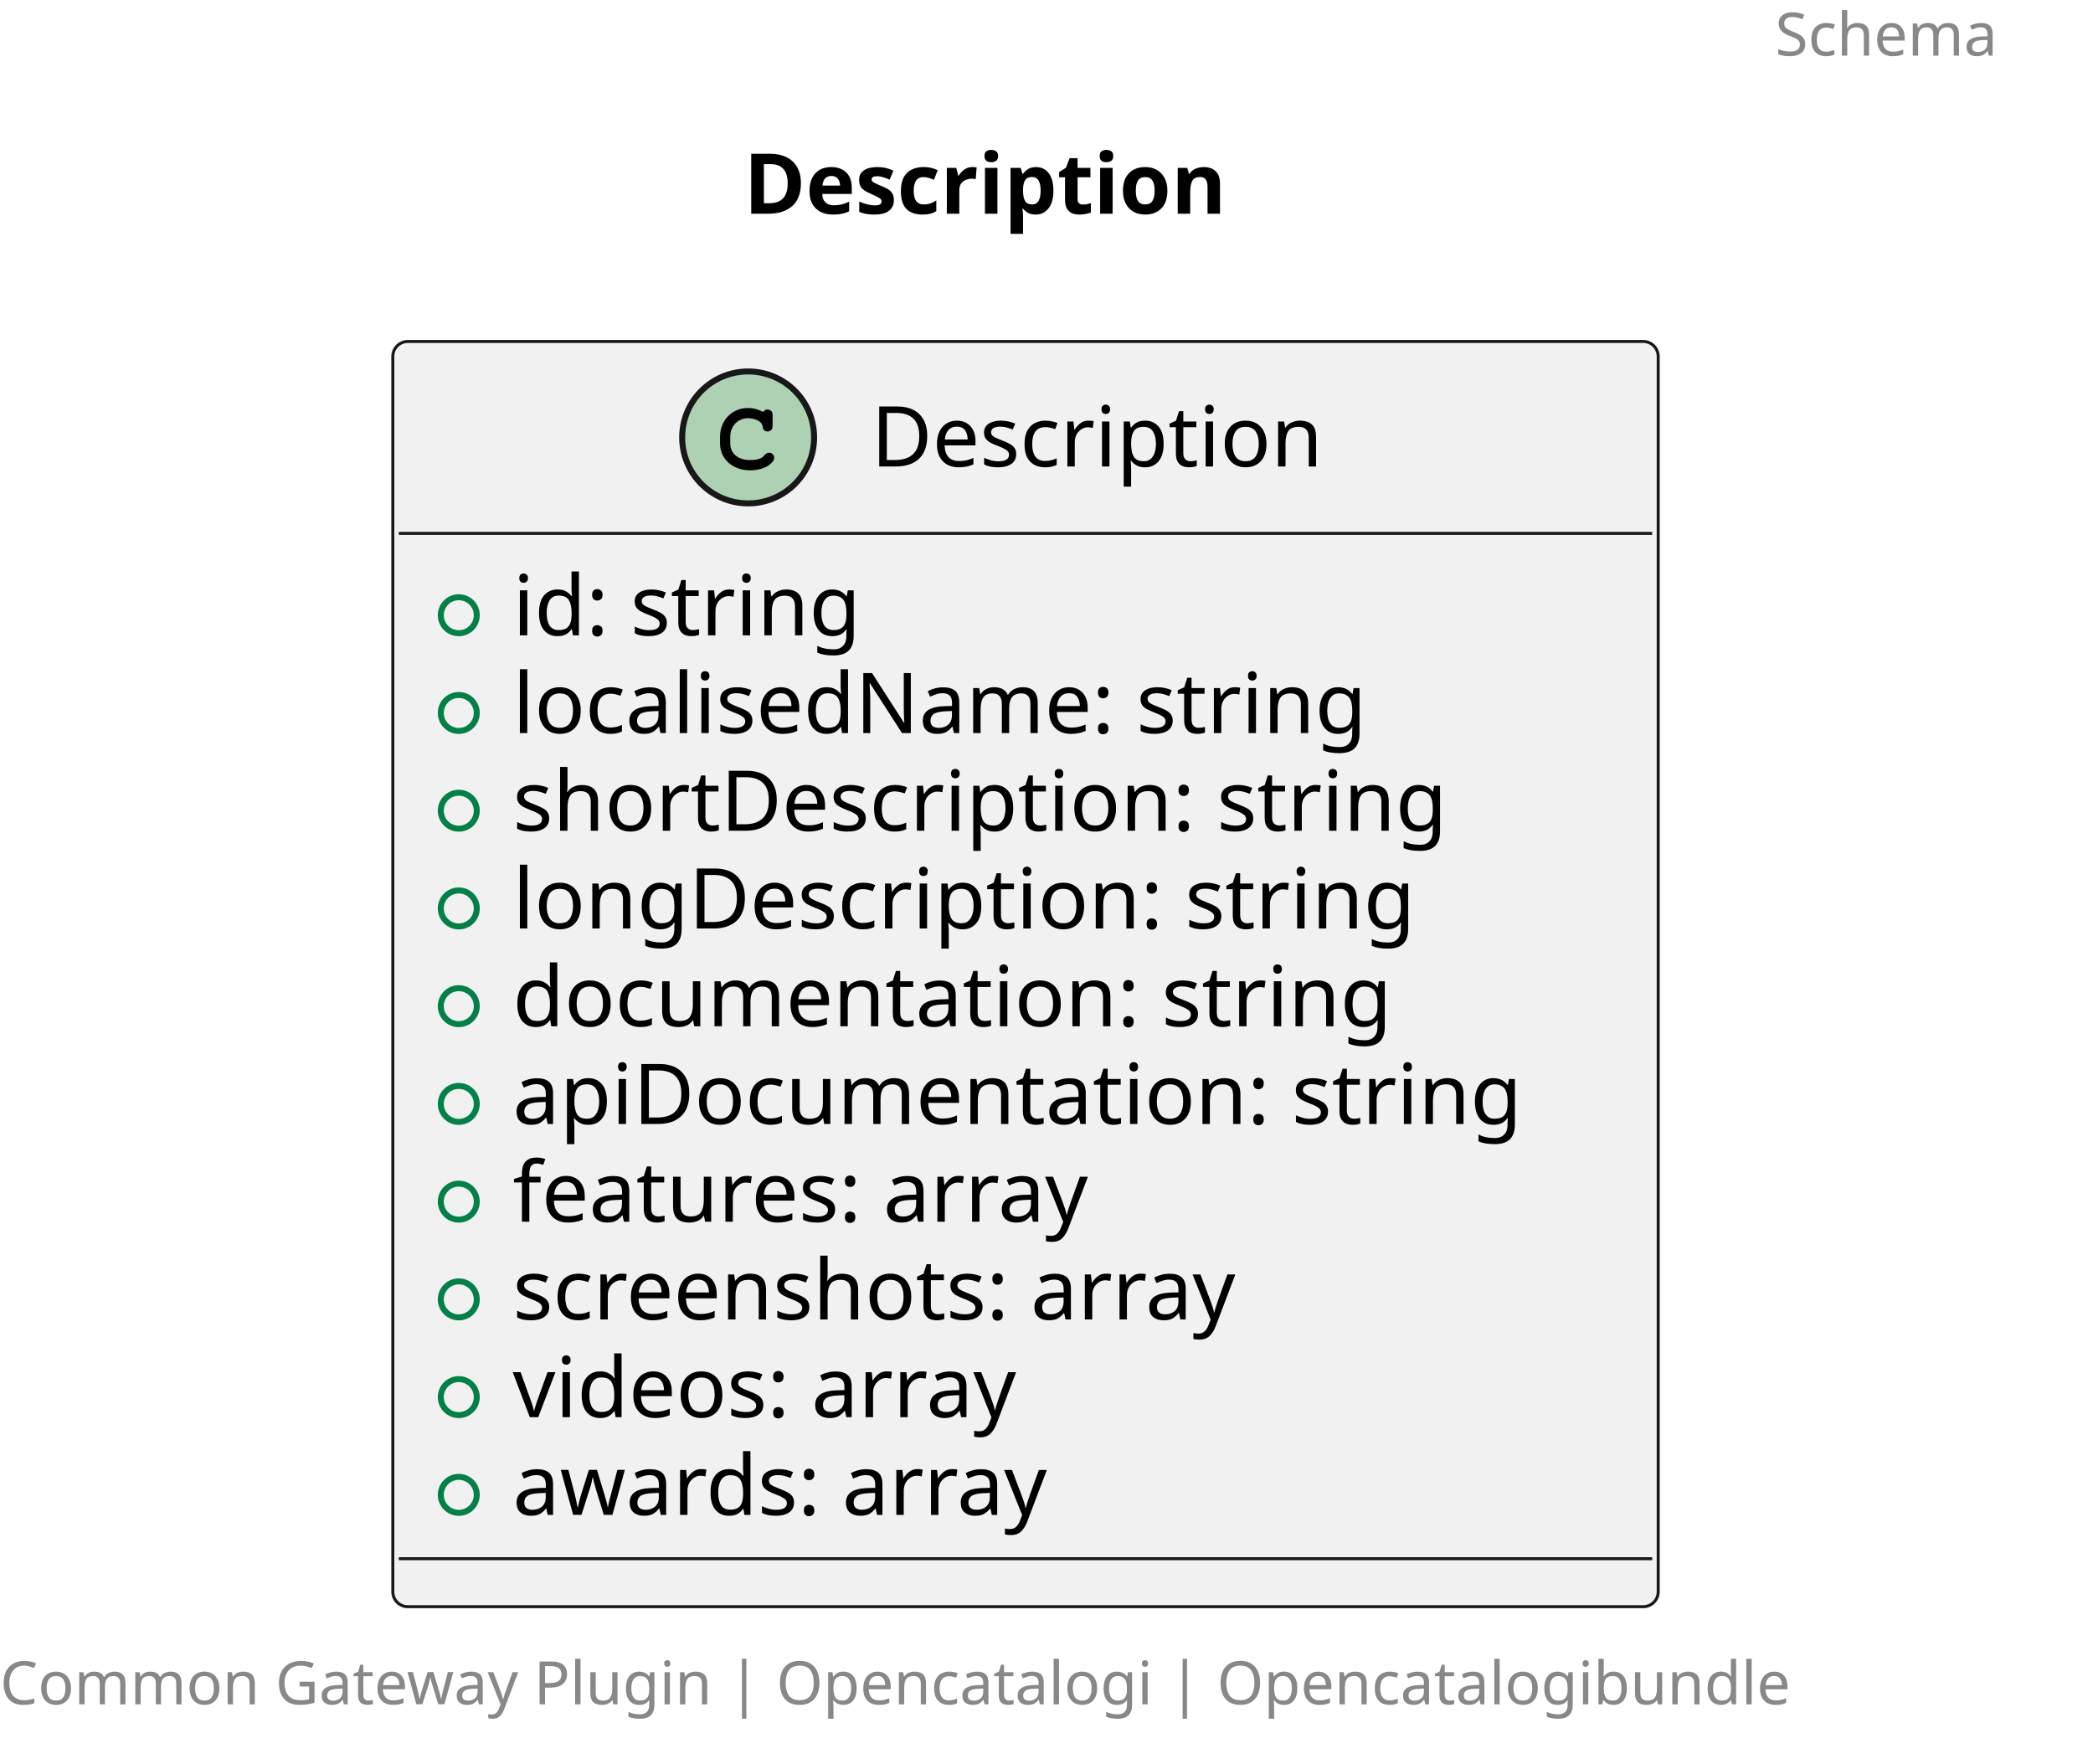
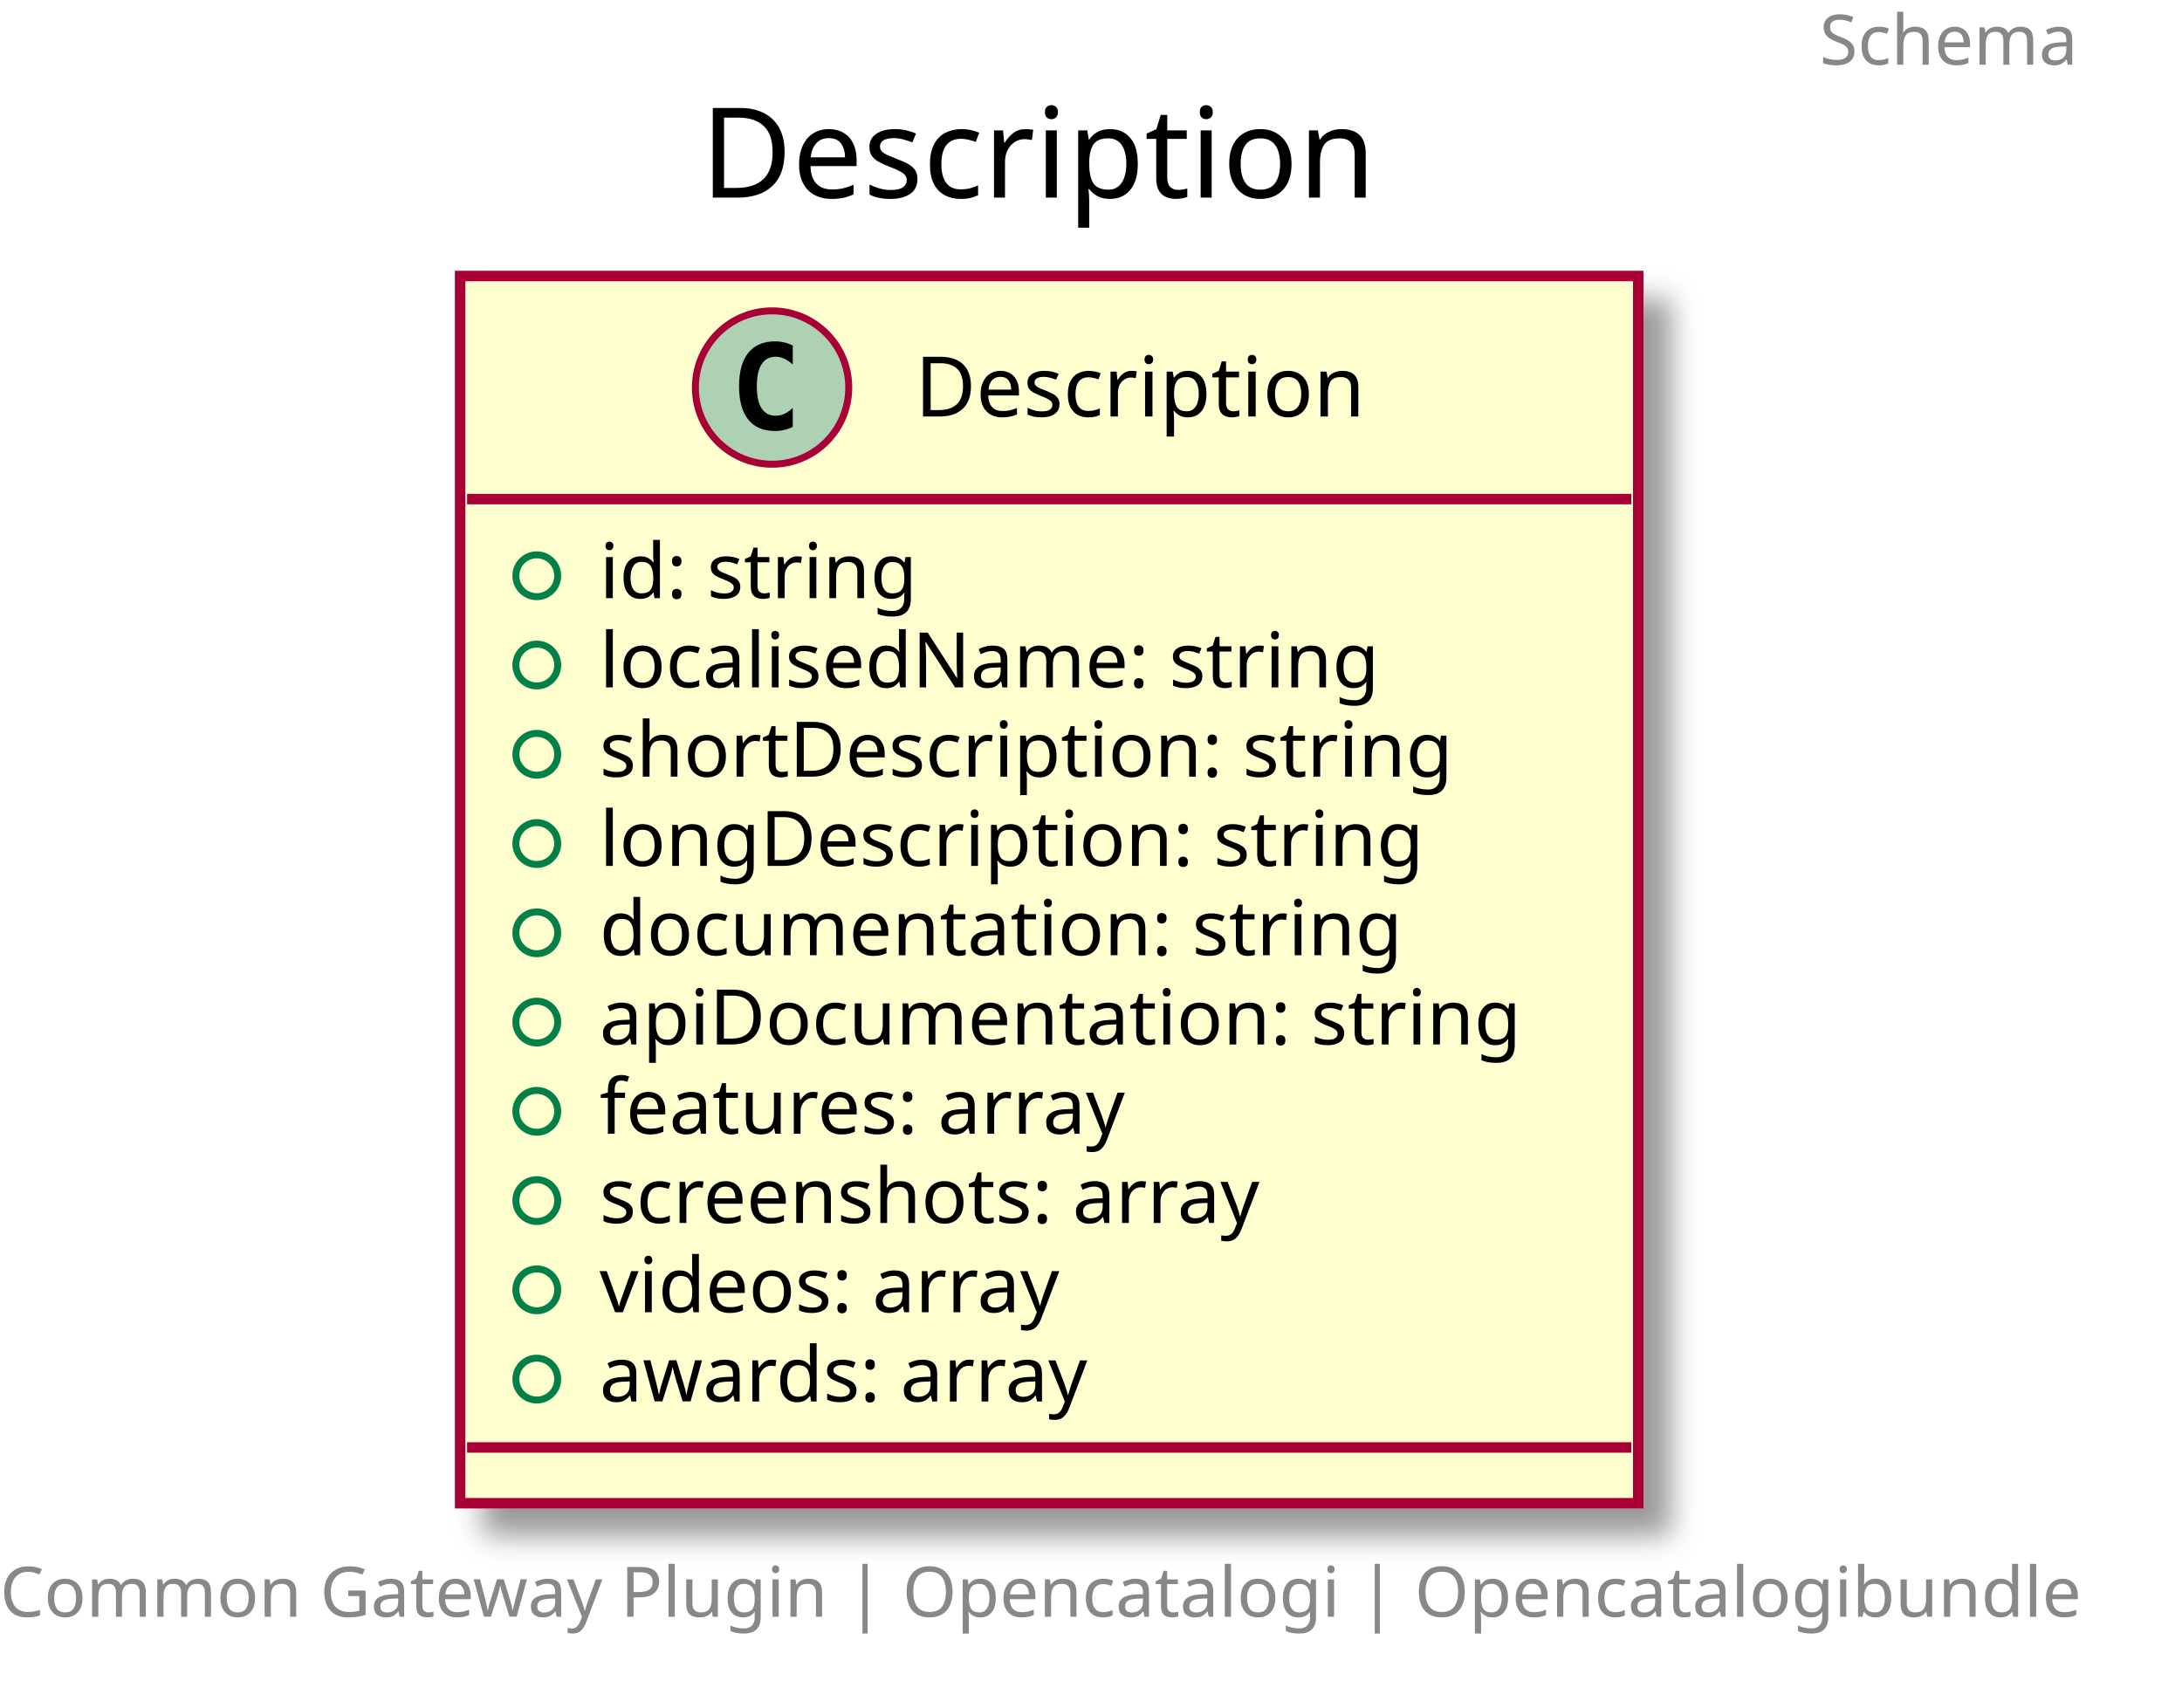
- <svg xmlns="http://www.w3.org/2000/svg" contentStyleType="text/css" height="294px" preserveAspectRatio="none" style="width:349px;height:294px;background:#FFFFFF;" version="1.1" viewBox="0 0 349 294" width="349px" zoomAndPan="magnify">
-   <defs />
+ <svg xmlns="http://www.w3.org/2000/svg" contentScriptType="application/ecmascript" contentStyleType="text/css" height="245px" preserveAspectRatio="none" style="width:313px;height:245px;" version="1.1" viewBox="0 0 313 245" width="313px" zoomAndPan="magnify">
+   <defs>
+     <filter height="300%" id="fycvxwp9o92dr" width="300%" x="-1" y="-1">
+       <feGaussianBlur result="blurOut" stdDeviation="2.0" />
+       <feColorMatrix in="blurOut" result="blurOut2" type="matrix" values="0 0 0 0 0 0 0 0 0 0 0 0 0 0 0 0 0 0 .4 0" />
+       <feOffset dx="4.0" dy="4.0" in="blurOut2" result="blurOut3" />
+       <feBlend in="SourceGraphic" in2="blurOut3" mode="normal" />
+     </filter>
+   </defs>
  <g>
-     <text fill="#888888" font-family="sans-serif" font-size="10" lengthAdjust="spacing" textLength="45" x="296" y="9.282">Schema</text>
-     <text fill="#000000" font-family="sans-serif" font-size="14" font-weight="bold" lengthAdjust="spacing" textLength="93" x="124" y="35.636">Description</text>
-     <g id="elem_Description">
-       <rect codeLine="5" fill="#F1F1F1" height="210.969" id="Description" rx="2.5" ry="2.5" style="stroke:#181818;stroke-width:0.5;" width="211" x="65.5" y="56.938" />
-       <ellipse cx="124.75" cy="72.938" fill="#ADD1B2" rx="11" ry="11" style="stroke:#181818;stroke-width:1.0;" />
-       <path d="M127.094,68.609 C126.156,68.172 125.562,68.031 124.688,68.031 C122.062,68.031 120.062,70.109 120.062,72.828 L120.062,73.953 C120.062,76.531 122.172,78.422 125.062,78.422 C126.281,78.422 127.438,78.125 128.188,77.578 C128.766,77.172 129.094,76.719 129.094,76.328 C129.094,75.875 128.703,75.484 128.234,75.484 C128.016,75.484 127.812,75.562 127.625,75.75 C127.172,76.234 127.172,76.234 126.984,76.328 C126.562,76.594 125.875,76.719 125.109,76.719 C123.062,76.719 121.766,75.625 121.766,73.922 L121.766,72.828 C121.766,71.047 123.016,69.734 124.75,69.734 C125.328,69.734 125.938,69.891 126.406,70.141 C126.891,70.422 127.062,70.641 127.156,71.047 C127.219,71.453 127.25,71.578 127.391,71.703 C127.531,71.844 127.766,71.953 127.984,71.953 C128.25,71.953 128.516,71.812 128.688,71.594 C128.797,71.438 128.828,71.25 128.828,70.828 L128.828,69.406 C128.828,68.969 128.812,68.844 128.719,68.688 C128.562,68.422 128.281,68.281 127.984,68.281 C127.688,68.281 127.484,68.375 127.266,68.688 L127.094,68.609 Z " fill="#000000" />
-       <text fill="#000000" font-family="sans-serif" font-size="14" lengthAdjust="spacing" textLength="84" x="145.25" y="77.784">Description</text>
-       <line style="stroke:#181818;stroke-width:0.5;" x1="66.5" x2="275.5" y1="88.938" y2="88.938" />
-       <ellipse cx="76.5" cy="102.586" fill="none" rx="3" ry="3" style="stroke:#038048;stroke-width:1.0;" />
-       <text fill="#000000" font-family="sans-serif" font-size="14" lengthAdjust="spacing" textLength="64" x="85.5" y="105.933">id: string</text>
-       <ellipse cx="76.5" cy="118.883" fill="none" rx="3" ry="3" style="stroke:#038048;stroke-width:1.0;" />
-       <text fill="#000000" font-family="sans-serif" font-size="14" lengthAdjust="spacing" textLength="154" x="85.5" y="122.23">localisedName: string</text>
-       <ellipse cx="76.5" cy="135.18" fill="none" rx="3" ry="3" style="stroke:#038048;stroke-width:1.0;" />
-       <text fill="#000000" font-family="sans-serif" font-size="14" lengthAdjust="spacing" textLength="173" x="85.5" y="138.526">shortDescription: string</text>
-       <ellipse cx="76.5" cy="151.477" fill="none" rx="3" ry="3" style="stroke:#038048;stroke-width:1.0;" />
-       <text fill="#000000" font-family="sans-serif" font-size="14" lengthAdjust="spacing" textLength="166" x="85.5" y="154.823">longDescription: string</text>
-       <ellipse cx="76.5" cy="167.773" fill="none" rx="3" ry="3" style="stroke:#038048;stroke-width:1.0;" />
-       <text fill="#000000" font-family="sans-serif" font-size="14" lengthAdjust="spacing" textLength="161" x="85.5" y="171.12">documentation: string</text>
-       <ellipse cx="76.5" cy="184.07" fill="none" rx="3" ry="3" style="stroke:#038048;stroke-width:1.0;" />
-       <text fill="#000000" font-family="sans-serif" font-size="14" lengthAdjust="spacing" textLength="185" x="85.5" y="187.417">apiDocumentation: string</text>
-       <ellipse cx="76.5" cy="200.367" fill="none" rx="3" ry="3" style="stroke:#038048;stroke-width:1.0;" />
-       <text fill="#000000" font-family="sans-serif" font-size="14" lengthAdjust="spacing" textLength="105" x="85.5" y="203.714">features: array</text>
-       <ellipse cx="76.5" cy="216.664" fill="none" rx="3" ry="3" style="stroke:#038048;stroke-width:1.0;" />
-       <text fill="#000000" font-family="sans-serif" font-size="14" lengthAdjust="spacing" textLength="132" x="85.5" y="220.011">screenshots: array</text>
-       <ellipse cx="76.5" cy="232.961" fill="none" rx="3" ry="3" style="stroke:#038048;stroke-width:1.0;" />
-       <text fill="#000000" font-family="sans-serif" font-size="14" lengthAdjust="spacing" textLength="91" x="85.5" y="236.308">videos: array</text>
-       <ellipse cx="76.5" cy="249.258" fill="none" rx="3" ry="3" style="stroke:#038048;stroke-width:1.0;" />
-       <text fill="#000000" font-family="sans-serif" font-size="14" lengthAdjust="spacing" textLength="94" x="85.5" y="252.605">awards: array</text>
-       <line style="stroke:#181818;stroke-width:0.5;" x1="66.5" x2="275.5" y1="259.906" y2="259.906" />
-     </g>
-     <text fill="#888888" font-family="sans-serif" font-size="10" lengthAdjust="spacing" textLength="341" x="0" y="284.188">Common Gateway Plugin | Opencatalogi | Opencatalogibundle</text>
+     <text fill="#888888" font-family="sans-serif" font-size="10" lengthAdjust="spacingAndGlyphs" textLength="40" x="261" y="9.282">Schema</text>
+     <text fill="#000000" font-family="sans-serif" font-size="18" lengthAdjust="spacingAndGlyphs" textLength="100" x="100.5" y="28.349">Description</text>
+     <rect fill="#FEFECE" filter="url(#fycvxwp9o92dr)" height="176.047" id="Description" style="stroke: #A80036; stroke-width: 1.5;" width="169" x="66" y="39.594" />
+     <ellipse cx="110.75" cy="55.594" fill="#ADD1B2" rx="11" ry="11" style="stroke: #A80036; stroke-width: 1.0;" />
+     <path d="M113.719,61.234 Q113.141,61.531 112.5,61.672 Q111.859,61.828 111.156,61.828 Q108.656,61.828 107.328,60.188 Q106.016,58.531 106.016,55.406 Q106.016,52.281 107.328,50.625 Q108.656,48.969 111.156,48.969 Q111.859,48.969 112.5,49.125 Q113.156,49.281 113.719,49.578 L113.719,52.297 Q113.094,51.719 112.5,51.453 Q111.906,51.172 111.281,51.172 Q109.938,51.172 109.25,52.25 Q108.562,53.312 108.562,55.406 Q108.562,57.5 109.25,58.578 Q109.938,59.641 111.281,59.641 Q111.906,59.641 112.5,59.375 Q113.094,59.094 113.719,58.516 L113.719,61.234 Z " />
+     <text fill="#000000" font-family="sans-serif" font-size="12" lengthAdjust="spacingAndGlyphs" textLength="71" x="131.25" y="59.748">Description</text>
+     <line style="stroke: #A80036; stroke-width: 1.5;" x1="67" x2="234" y1="71.594" y2="71.594" />
+     <ellipse cx="77" cy="82.594" fill="none" rx="3" ry="3" style="stroke: #038048; stroke-width: 1.0;" />
+     <text fill="#000000" font-family="sans-serif" font-size="11" lengthAdjust="spacingAndGlyphs" textLength="51" x="86" y="85.804">id: string</text>
+     <ellipse cx="77" cy="95.398" fill="none" rx="3" ry="3" style="stroke: #038048; stroke-width: 1.0;" />
+     <text fill="#000000" font-family="sans-serif" font-size="11" lengthAdjust="spacingAndGlyphs" textLength="124" x="86" y="98.609">localisedName: string</text>
+     <ellipse cx="77" cy="108.203" fill="none" rx="3" ry="3" style="stroke: #038048; stroke-width: 1.0;" />
+     <text fill="#000000" font-family="sans-serif" font-size="11" lengthAdjust="spacingAndGlyphs" textLength="135" x="86" y="111.414">shortDescription: string</text>
+     <ellipse cx="77" cy="121.008" fill="none" rx="3" ry="3" style="stroke: #038048; stroke-width: 1.0;" />
+     <text fill="#000000" font-family="sans-serif" font-size="11" lengthAdjust="spacingAndGlyphs" textLength="129" x="86" y="124.218">longDescription: string</text>
+     <ellipse cx="77" cy="133.812" fill="none" rx="3" ry="3" style="stroke: #038048; stroke-width: 1.0;" />
+     <text fill="#000000" font-family="sans-serif" font-size="11" lengthAdjust="spacingAndGlyphs" textLength="125" x="86" y="137.023">documentation: string</text>
+     <ellipse cx="77" cy="146.617" fill="none" rx="3" ry="3" style="stroke: #038048; stroke-width: 1.0;" />
+     <text fill="#000000" font-family="sans-serif" font-size="11" lengthAdjust="spacingAndGlyphs" textLength="143" x="86" y="149.828">apiDocumentation: string</text>
+     <ellipse cx="77" cy="159.422" fill="none" rx="3" ry="3" style="stroke: #038048; stroke-width: 1.0;" />
+     <text fill="#000000" font-family="sans-serif" font-size="11" lengthAdjust="spacingAndGlyphs" textLength="86" x="86" y="162.632">features: array</text>
+     <ellipse cx="77" cy="172.227" fill="none" rx="3" ry="3" style="stroke: #038048; stroke-width: 1.0;" />
+     <text fill="#000000" font-family="sans-serif" font-size="11" lengthAdjust="spacingAndGlyphs" textLength="109" x="86" y="175.437">screenshots: array</text>
+     <ellipse cx="77" cy="185.031" fill="none" rx="3" ry="3" style="stroke: #038048; stroke-width: 1.0;" />
+     <text fill="#000000" font-family="sans-serif" font-size="11" lengthAdjust="spacingAndGlyphs" textLength="75" x="86" y="188.242">videos: array</text>
+     <ellipse cx="77" cy="197.836" fill="none" rx="3" ry="3" style="stroke: #038048; stroke-width: 1.0;" />
+     <text fill="#000000" font-family="sans-serif" font-size="11" lengthAdjust="spacingAndGlyphs" textLength="80" x="86" y="201.046">awards: array</text>
+     <line style="stroke: #A80036; stroke-width: 1.5;" x1="67" x2="234" y1="207.641" y2="207.641" />
+     <text fill="#888888" font-family="sans-serif" font-size="10" lengthAdjust="spacingAndGlyphs" textLength="301" x="0" y="231.923">Common Gateway Plugin | Opencatalogi | Opencatalogibundle</text>
  </g>
</svg>
